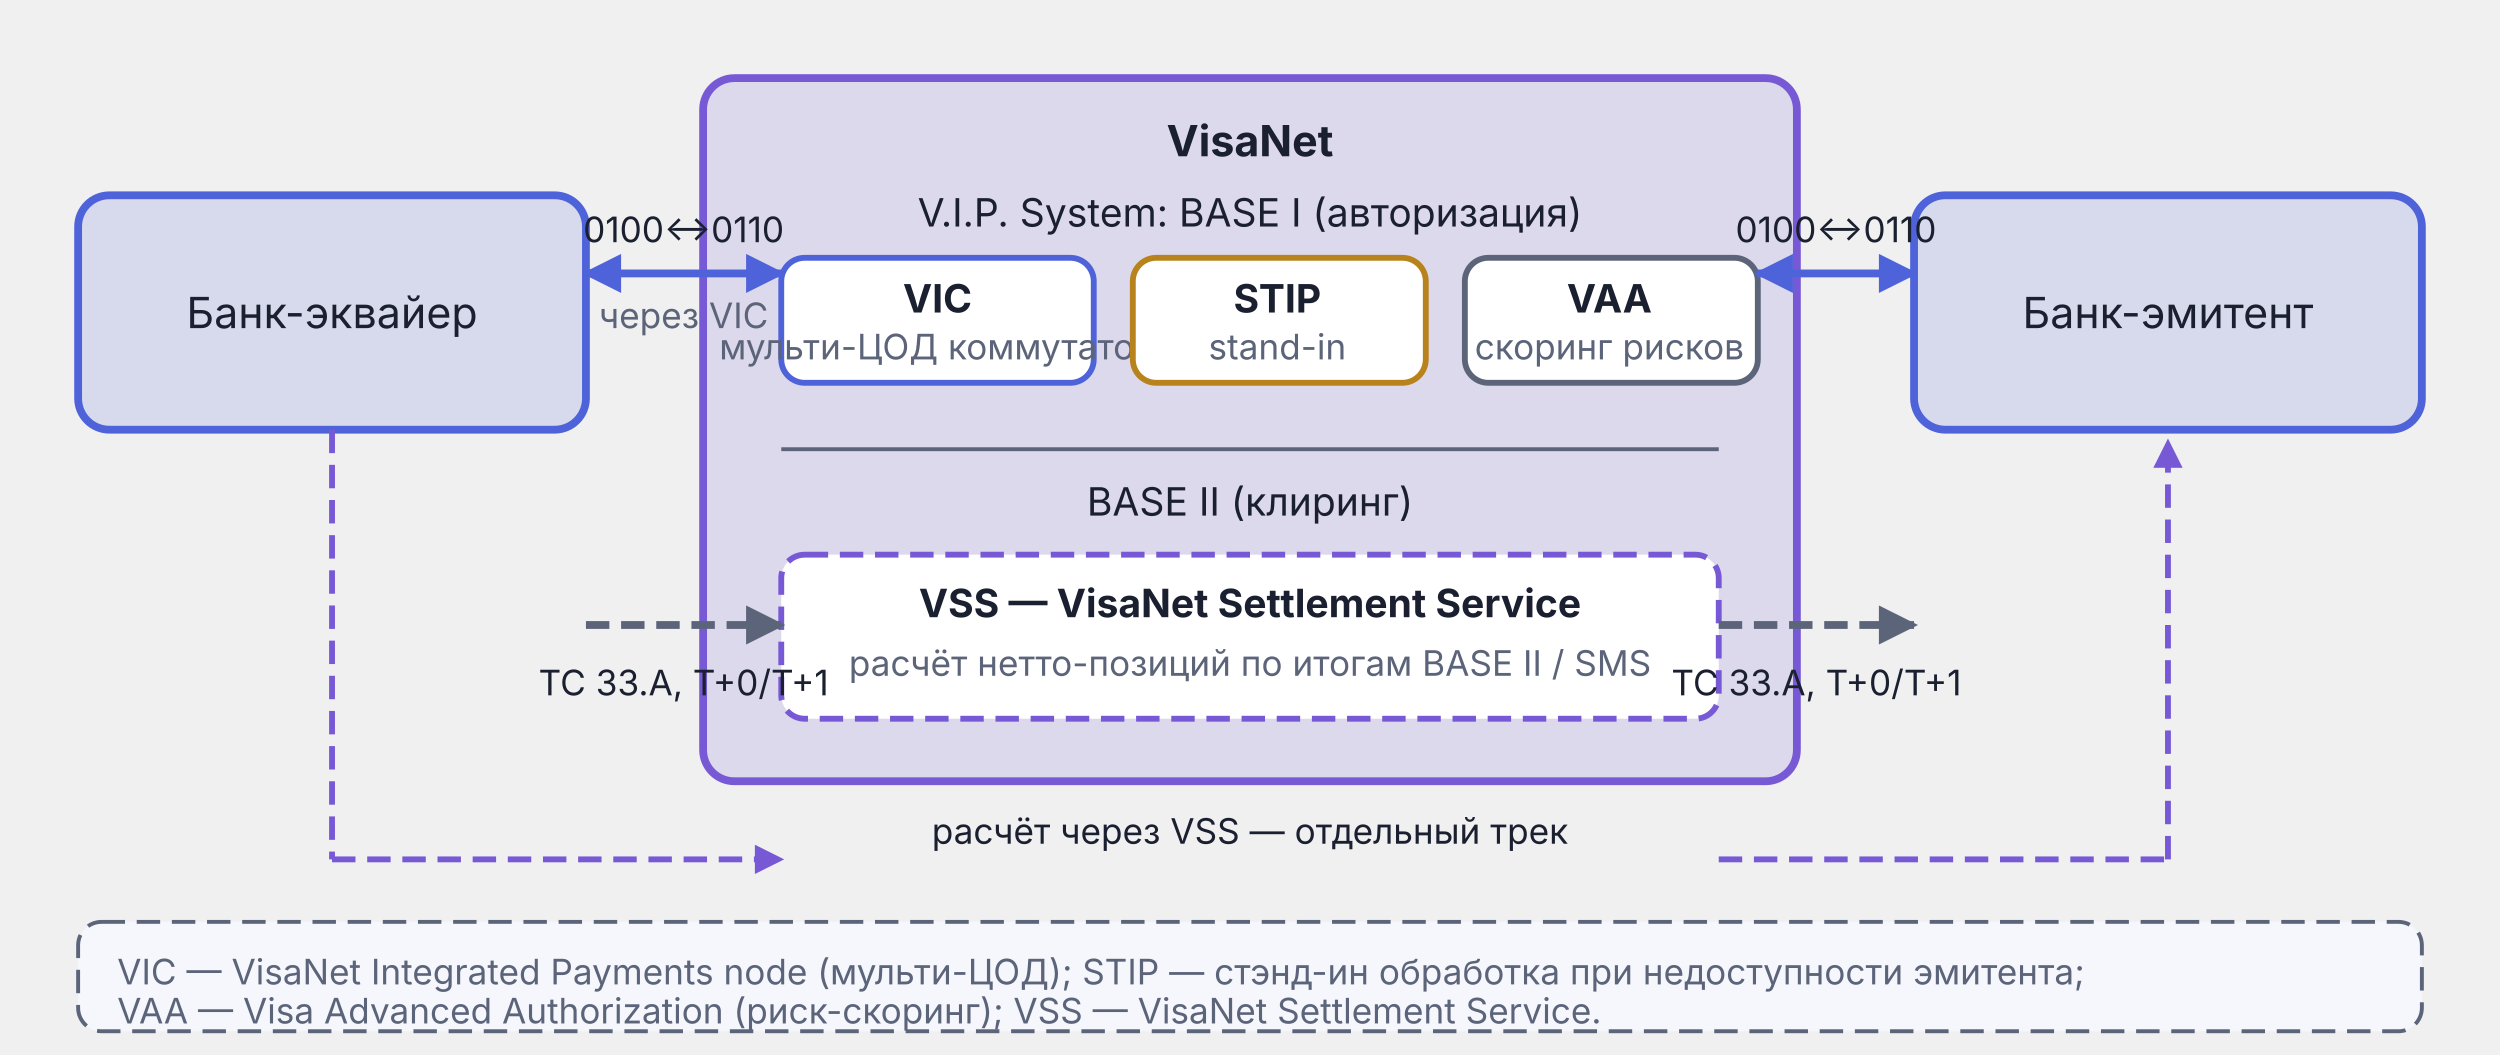
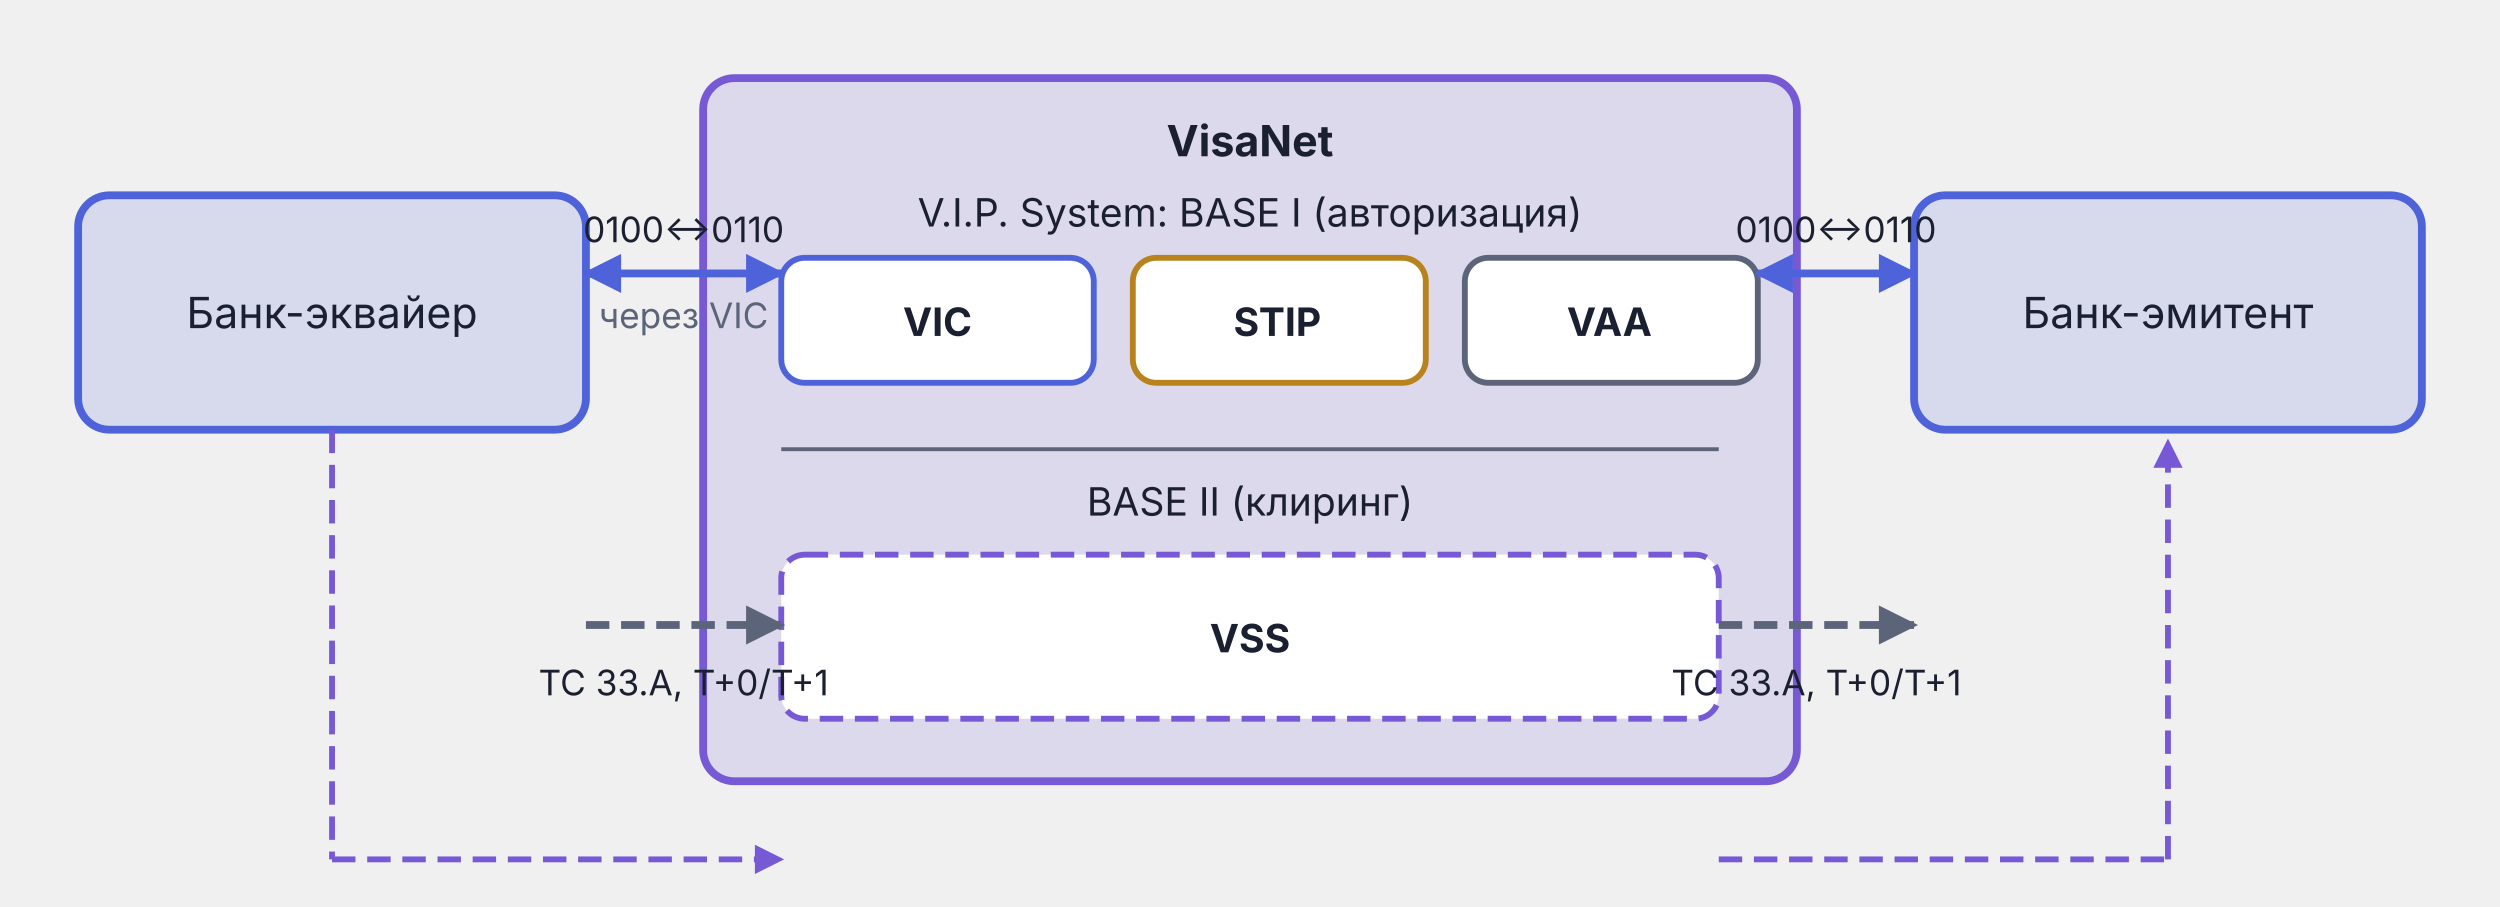
- <svg xmlns="http://www.w3.org/2000/svg" viewBox="0 0 640 270" width="640" height="270">
+ <svg xmlns="http://www.w3.org/2000/svg" viewBox="0 0 640 232" width="640" height="232">
  <defs>
    <marker id="arr-AccentA" viewBox="0 0 10 10" refX="9" refY="5" markerWidth="5" markerHeight="5" orient="auto">
      <path d="M0,0 L10,5 L0,10 Z" fill="#4E63D9" />
    </marker>
    <marker id="arr-AccentA-s" viewBox="0 0 10 10" refX="1" refY="5" markerWidth="5" markerHeight="5" orient="auto">
      <path d="M10,0 L0,5 L10,10 Z" fill="#4E63D9" />
    </marker>
    <marker id="arr-Muted" viewBox="0 0 10 10" refX="9" refY="5" markerWidth="5" markerHeight="5" orient="auto">
      <path d="M0,0 L10,5 L0,10 Z" fill="#5C647A" />
    </marker>
    <marker id="arr-Muted-s" viewBox="0 0 10 10" refX="1" refY="5" markerWidth="5" markerHeight="5" orient="auto">
      <path d="M10,0 L0,5 L10,10 Z" fill="#5C647A" />
    </marker>
    <marker id="arr-AccentB" viewBox="0 0 10 10" refX="9" refY="5" markerWidth="5" markerHeight="5" orient="auto">
      <path d="M0,0 L10,5 L0,10 Z" fill="#7759D6" />
    </marker>
    <marker id="arr-AccentB-s" viewBox="0 0 10 10" refX="1" refY="5" markerWidth="5" markerHeight="5" orient="auto">
      <path d="M10,0 L0,5 L10,10 Z" fill="#7759D6" />
    </marker>
  </defs>
  <rect x="20" y="50" width="130" height="60" rx="8" fill="#4E63D9" fill-opacity="0.15" stroke="#4E63D9" stroke-width="2" />
  <text x="85" y="84" text-anchor="middle" font-family="Inter, -apple-system, BlinkMacSystemFont, 'Helvetica Neue', Arial, sans-serif" font-size="11" font-weight="normal" fill="#1A2030">Банк-эквайер</text>
  <rect x="180" y="20" width="280" height="180" rx="8" fill="#7759D6" fill-opacity="0.15" stroke="#7759D6" stroke-width="2" />
  <text x="320" y="40" text-anchor="middle" font-family="Inter, -apple-system, BlinkMacSystemFont, 'Helvetica Neue', Arial, sans-serif" font-size="11" font-weight="bold" fill="#1A2030">VisaNet</text>
  <text x="320" y="58" text-anchor="middle" font-family="Inter, -apple-system, BlinkMacSystemFont, 'Helvetica Neue', Arial, sans-serif" font-size="10" font-weight="normal" fill="#1A2030">V.I.P. System: BASE I (авторизация)</text>
  <rect x="200" y="66" width="80" height="32" rx="6" fill="#FFFFFF" stroke="#4E63D9" stroke-width="1.5" />
-   <text x="240" y="80" text-anchor="middle" font-family="Inter, -apple-system, BlinkMacSystemFont, 'Helvetica Neue', Arial, sans-serif" font-size="10" font-weight="bold" fill="#1A2030">VIC</text>
-   <text x="240" y="92" text-anchor="middle" font-family="Inter, -apple-system, BlinkMacSystemFont, 'Helvetica Neue', Arial, sans-serif" font-size="9" fill="#5C647A">мульти-ЦОД коммутатор</text>
+   <text x="240" y="86" text-anchor="middle" font-family="Inter, -apple-system, BlinkMacSystemFont, 'Helvetica Neue', Arial, sans-serif" font-size="10" font-weight="bold" fill="#1A2030">VIC</text>
  <rect x="290" y="66" width="75" height="32" rx="6" fill="#FFFFFF" stroke="#B8821C" stroke-width="1.5" />
-   <text x="327" y="80" text-anchor="middle" font-family="Inter, -apple-system, BlinkMacSystemFont, 'Helvetica Neue', Arial, sans-serif" font-size="10" font-weight="bold" fill="#1A2030">STIP</text>
-   <text x="327" y="92" text-anchor="middle" font-family="Inter, -apple-system, BlinkMacSystemFont, 'Helvetica Neue', Arial, sans-serif" font-size="9" fill="#5C647A">stand-in</text>
+   <text x="327" y="86" text-anchor="middle" font-family="Inter, -apple-system, BlinkMacSystemFont, 'Helvetica Neue', Arial, sans-serif" font-size="10" font-weight="bold" fill="#1A2030">STIP</text>
  <rect x="375" y="66" width="75" height="32" rx="6" fill="#FFFFFF" stroke="#5C647A" stroke-width="1.5" />
-   <text x="412" y="80" text-anchor="middle" font-family="Inter, -apple-system, BlinkMacSystemFont, 'Helvetica Neue', Arial, sans-serif" font-size="10" font-weight="bold" fill="#1A2030">VAA</text>
-   <text x="412" y="92" text-anchor="middle" font-family="Inter, -apple-system, BlinkMacSystemFont, 'Helvetica Neue', Arial, sans-serif" font-size="9" fill="#5C647A">скоринг рисков</text>
+   <text x="412" y="86" text-anchor="middle" font-family="Inter, -apple-system, BlinkMacSystemFont, 'Helvetica Neue', Arial, sans-serif" font-size="10" font-weight="bold" fill="#1A2030">VAA</text>
  <line x1="200" y1="115" x2="440" y2="115" stroke="#5C647A" stroke-width="1" />
  <text x="320" y="132" text-anchor="middle" font-family="Inter, -apple-system, BlinkMacSystemFont, 'Helvetica Neue', Arial, sans-serif" font-size="10" font-weight="normal" fill="#1A2030">BASE II (клиринг)</text>
  <rect x="200" y="142" width="240" height="42" rx="6" fill="#FFFFFF" stroke="#7759D6" stroke-width="1.5" stroke-dasharray="6,3" />
-   <text x="320" y="158" text-anchor="middle" font-family="Inter, -apple-system, BlinkMacSystemFont, 'Helvetica Neue', Arial, sans-serif" font-size="10" font-weight="bold" fill="#1A2030">VSS — VisaNet Settlement Service</text>
-   <text x="320" y="173" text-anchor="middle" font-family="Inter, -apple-system, BlinkMacSystemFont, 'Helvetica Neue', Arial, sans-serif" font-size="9" fill="#5C647A">расчёт нетто-позиций по итогам BASE II / SMS</text>
+   <text x="320" y="167" text-anchor="middle" font-family="Inter, -apple-system, BlinkMacSystemFont, 'Helvetica Neue', Arial, sans-serif" font-size="10" font-weight="bold" fill="#1A2030">VSS</text>
  <rect x="490" y="50" width="130" height="60" rx="8" fill="#4E63D9" fill-opacity="0.15" stroke="#4E63D9" stroke-width="2" />
  <text x="555" y="84" text-anchor="middle" font-family="Inter, -apple-system, BlinkMacSystemFont, 'Helvetica Neue', Arial, sans-serif" font-size="11" font-weight="normal" fill="#1A2030">Банк-эмитент</text>
  <line x1="150" y1="70" x2="200" y2="70" stroke="#4E63D9" stroke-width="2" marker-end="url(#arr-AccentA)" marker-start="url(#arr-AccentA-s)" />
  <text x="175" y="62" text-anchor="middle" font-family="Inter, -apple-system, BlinkMacSystemFont, 'Helvetica Neue', Arial, sans-serif" font-size="9" fill="#1A2030">0100↔0110</text>
  <text x="175" y="84" text-anchor="middle" font-family="Inter, -apple-system, BlinkMacSystemFont, 'Helvetica Neue', Arial, sans-serif" font-size="9" fill="#5C647A">через VIC</text>
  <line x1="450" y1="70" x2="490" y2="70" stroke="#4E63D9" stroke-width="2" marker-end="url(#arr-AccentA)" marker-start="url(#arr-AccentA-s)" />
  <text x="470" y="62" text-anchor="middle" font-family="Inter, -apple-system, BlinkMacSystemFont, 'Helvetica Neue', Arial, sans-serif" font-size="9" fill="#1A2030">0100↔0110</text>
  <line x1="150" y1="160" x2="200" y2="160" stroke="#5C647A" stroke-width="2" stroke-dasharray="6,3" marker-end="url(#arr-Muted)" />
  <text x="175" y="178" text-anchor="middle" font-family="Inter, -apple-system, BlinkMacSystemFont, 'Helvetica Neue', Arial, sans-serif" font-size="9" fill="#1A2030">TC 33.A, T+0/T+1</text>
  <line x1="440" y1="160" x2="490" y2="160" stroke="#5C647A" stroke-width="2" stroke-dasharray="6,3" marker-end="url(#arr-Muted)" />
  <text x="465" y="178" text-anchor="middle" font-family="Inter, -apple-system, BlinkMacSystemFont, 'Helvetica Neue', Arial, sans-serif" font-size="9" fill="#1A2030">TC 33.A, T+0/T+1</text>
  <line x1="85" y1="110" x2="85" y2="220" stroke="#7759D6" stroke-width="1.5" stroke-dasharray="6,3" />
  <line x1="85" y1="220" x2="200" y2="220" stroke="#7759D6" stroke-width="1.5" stroke-dasharray="6,3" marker-end="url(#arr-AccentB)" />
  <line x1="440" y1="220" x2="555" y2="220" stroke="#7759D6" stroke-width="1.5" stroke-dasharray="6,3" />
  <line x1="555" y1="220" x2="555" y2="113" stroke="#7759D6" stroke-width="1.5" stroke-dasharray="6,3" marker-end="url(#arr-AccentB)" />
-   <text x="320" y="216" text-anchor="middle" font-family="Inter, -apple-system, BlinkMacSystemFont, 'Helvetica Neue', Arial, sans-serif" font-size="9" fill="#1A2030">расчёт через VSS — отдельный трек</text>
-   <rect x="20" y="236" width="600" height="28" rx="6" fill="#F5F7FD" stroke="#5C647A" stroke-width="1" stroke-dasharray="6,3" />
-   <text x="30" y="252" text-anchor="start" font-family="Inter, -apple-system, BlinkMacSystemFont, 'Helvetica Neue', Arial, sans-serif" font-size="9" fill="#5C647A">VIC — VisaNet Integrated Payments node (мульти-ЦОД); STIP — стэнд-ин обработка при недоступности эмитента;</text>
-   <text x="30" y="262" text-anchor="start" font-family="Inter, -apple-system, BlinkMacSystemFont, 'Helvetica Neue', Arial, sans-serif" font-size="9" fill="#5C647A">VAA — Visa Advanced Authorization (риск-скоринг); VSS — VisaNet Settlement Service.</text>
</svg>
